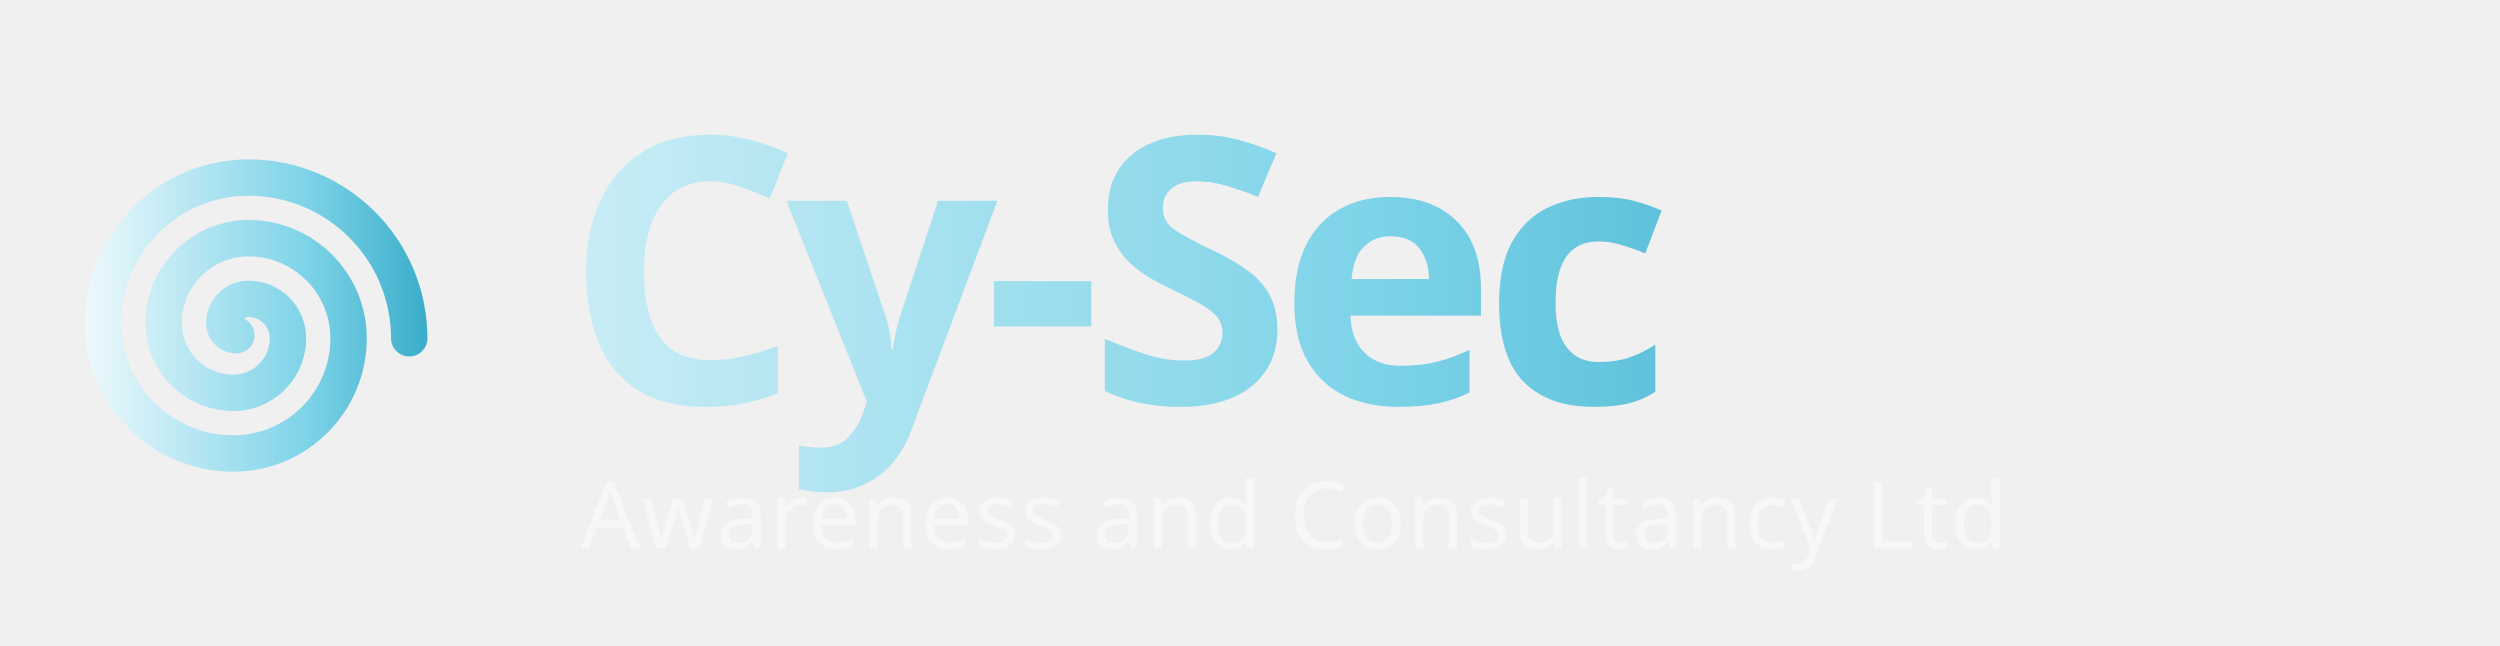
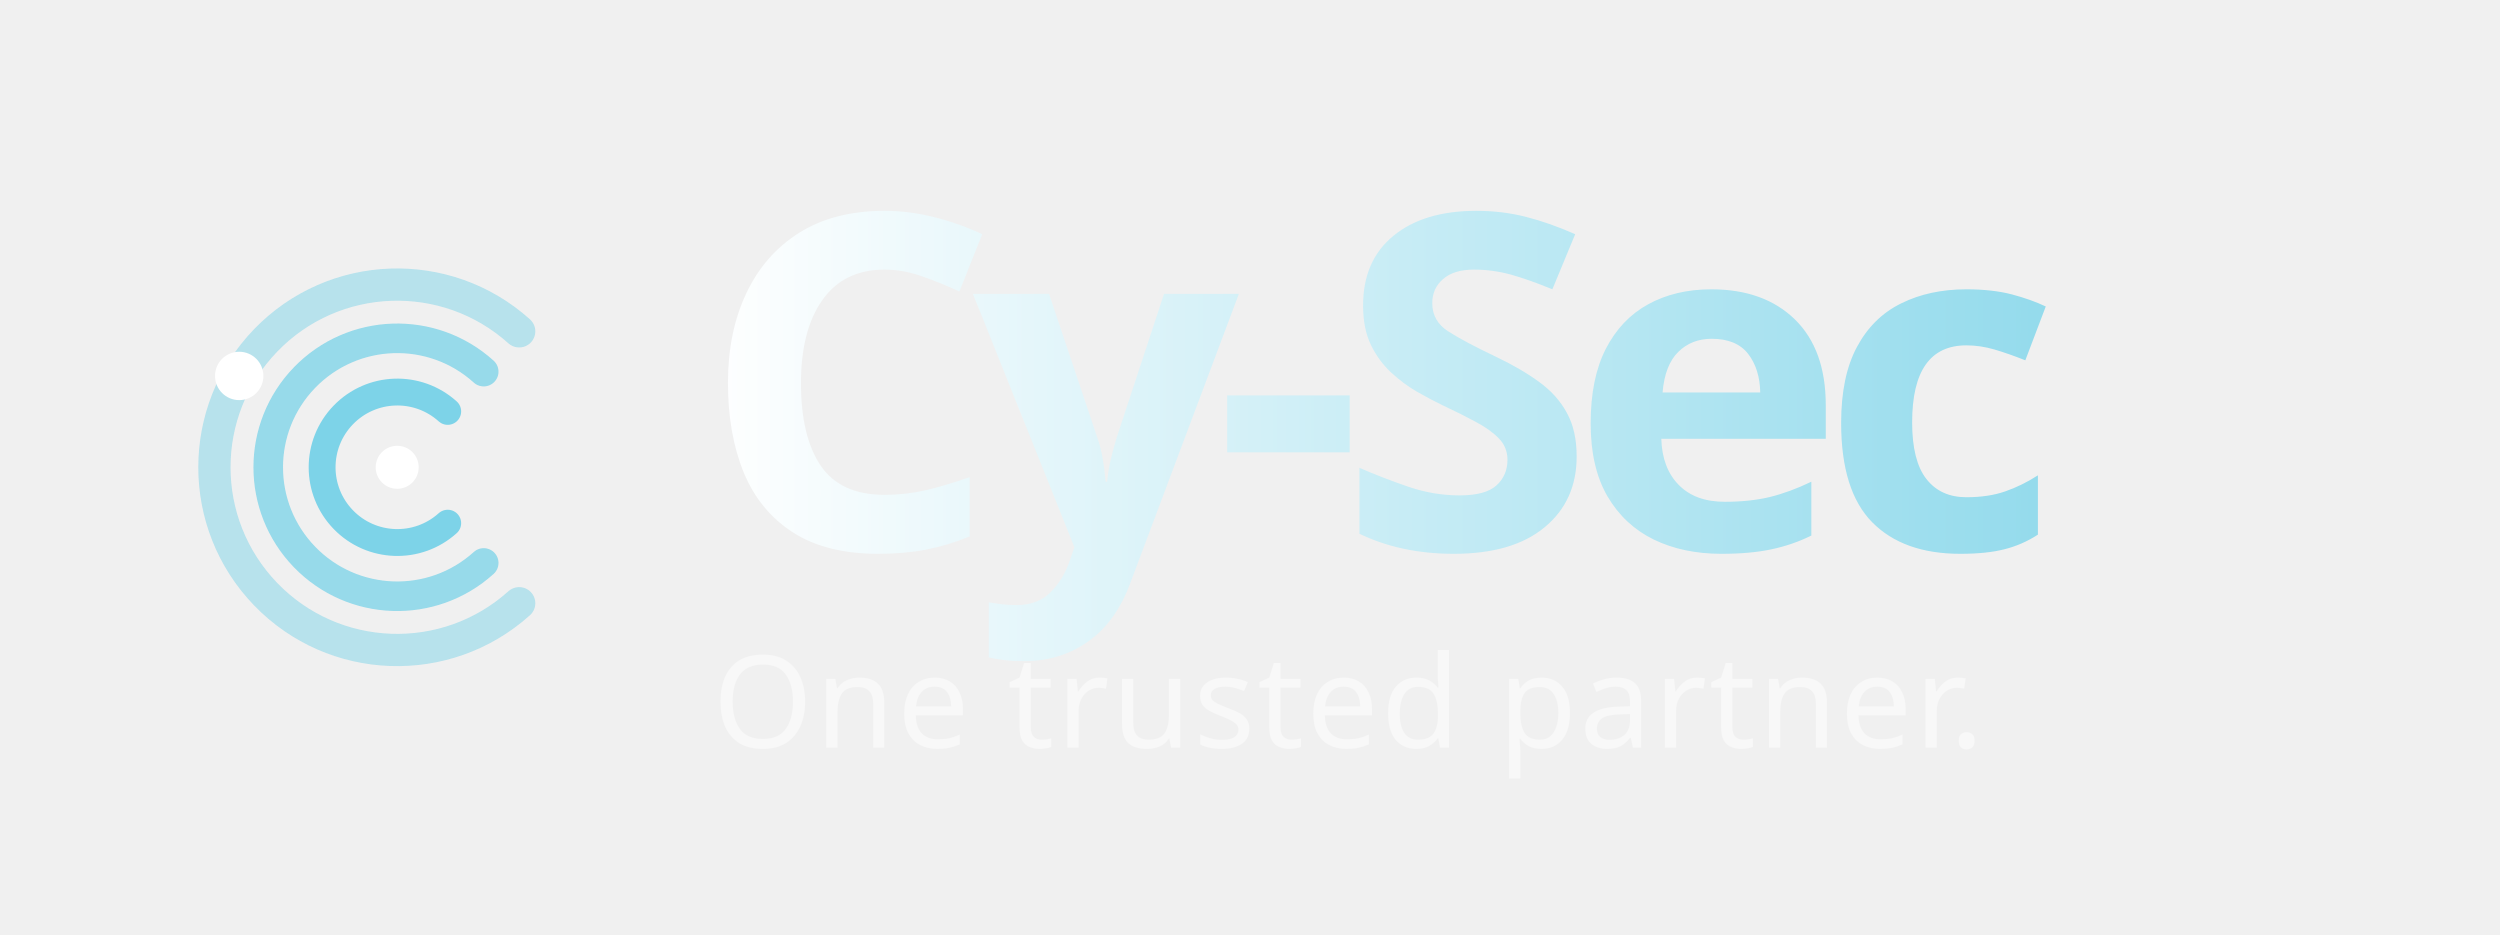
- <svg xmlns="http://www.w3.org/2000/svg" viewBox="0 0 310 80" width="310" height="80">
+ <svg xmlns="http://www.w3.org/2000/svg" viewBox="0 0 214 80" width="214" height="80">
  <defs>
-     <linearGradient id="fg" gradientUnits="userSpaceOnUse" x1="0" y1="0" x2="310" y2="0">
-       <stop offset="0%" stop-color="white" />
-       <stop offset="55%" stop-color="#7DD3E8" />
-       <stop offset="100%" stop-color="#0891B2" />
+     <linearGradient id="wm" gradientUnits="userSpaceOnUse" x1="60" y1="0" x2="200" y2="0">
+       <stop offset="0%" stop-color="#ffffff" />
+       <stop offset="100%" stop-color="#7DD3E8" />
    </linearGradient>
  </defs>
-   <g transform="translate(6,16) scale(0.188)">
-     <path fill="url(#fg)" d="M250 138a12 12 0 0 1-24 0a94.11 94.11 0 0 0-94-94a84.09 84.09 0 0 0-84 84a74.09 74.09 0 0 0 74 74a64.07 64.07 0 0 0 64-64a54.06 54.06 0 0 0-54-54a44.05 44.05 0 0 0-44 44a34 34 0 0 0 34 34a24 24 0 0 0 24-24a14 14 0 0 0-14-14a4 4 0 0 0-2.82 1.17A12 12 0 0 1 124 148a20 20 0 0 1-20-20a28 28 0 0 1 28-28a38 38 0 0 1 38 38a48.05 48.05 0 0 1-48 48a58.07 58.07 0 0 1-58-58a68.07 68.07 0 0 1 68-68a78.09 78.09 0 0 1 78 78a88.1 88.1 0 0 1-88 88a98.11 98.11 0 0 1-98-98A108.12 108.12 0 0 1 132 20a118.13 118.13 0 0 1 118 118" />
+   <g transform="translate(34,40) scale(0.46)" fill="none" stroke="#7DD3E8" stroke-linecap="round">
+     <path d="M22.7 -25.3 A34 34 0 1 0 22.7 25.3" stroke-width="6" opacity="0.5" />
+     <path d="M16.1 -17.8 A24 24 0 1 0 16.1 17.8" stroke-width="5.5" opacity="0.78" />
+     <path d="M9.4 -10.4 A14 14 0 1 0 9.4 10.4" stroke-width="5" />
+     <circle cx="0" cy="0" r="4" fill="#ffffff" stroke="none" />
+     <circle cx="-29.4" cy="-17" r="4.5" fill="#ffffff" stroke="none" />
  </g>
-   <text x="70" y="50" font-family="'Segoe UI','SF Pro Display',-apple-system,sans-serif" font-size="46" font-weight="800" letter-spacing="-1.8" fill="url(#fg)">Cy-Sec</text>
-   <text x="72" y="68" font-family="'Segoe UI','SF Pro Display',-apple-system,sans-serif" font-size="11.5" font-weight="400" letter-spacing="0.2" fill="rgba(255,255,255,0.45)">Awareness and Consultancy Ltd</text>
+   <text x="60" y="47" font-family="'Sora','Segoe UI','SF Pro Display',-apple-system,sans-serif" font-size="40" font-weight="700" letter-spacing="-2.2" fill="url(#wm)">Cy-Sec</text>
+   <text x="61" y="64" font-family="'Sora','Segoe UI','SF Pro Display',-apple-system,sans-serif" font-size="11" font-weight="400" letter-spacing="0.2" fill="rgba(255,255,255,0.5)">One trusted partner.</text>
</svg>
